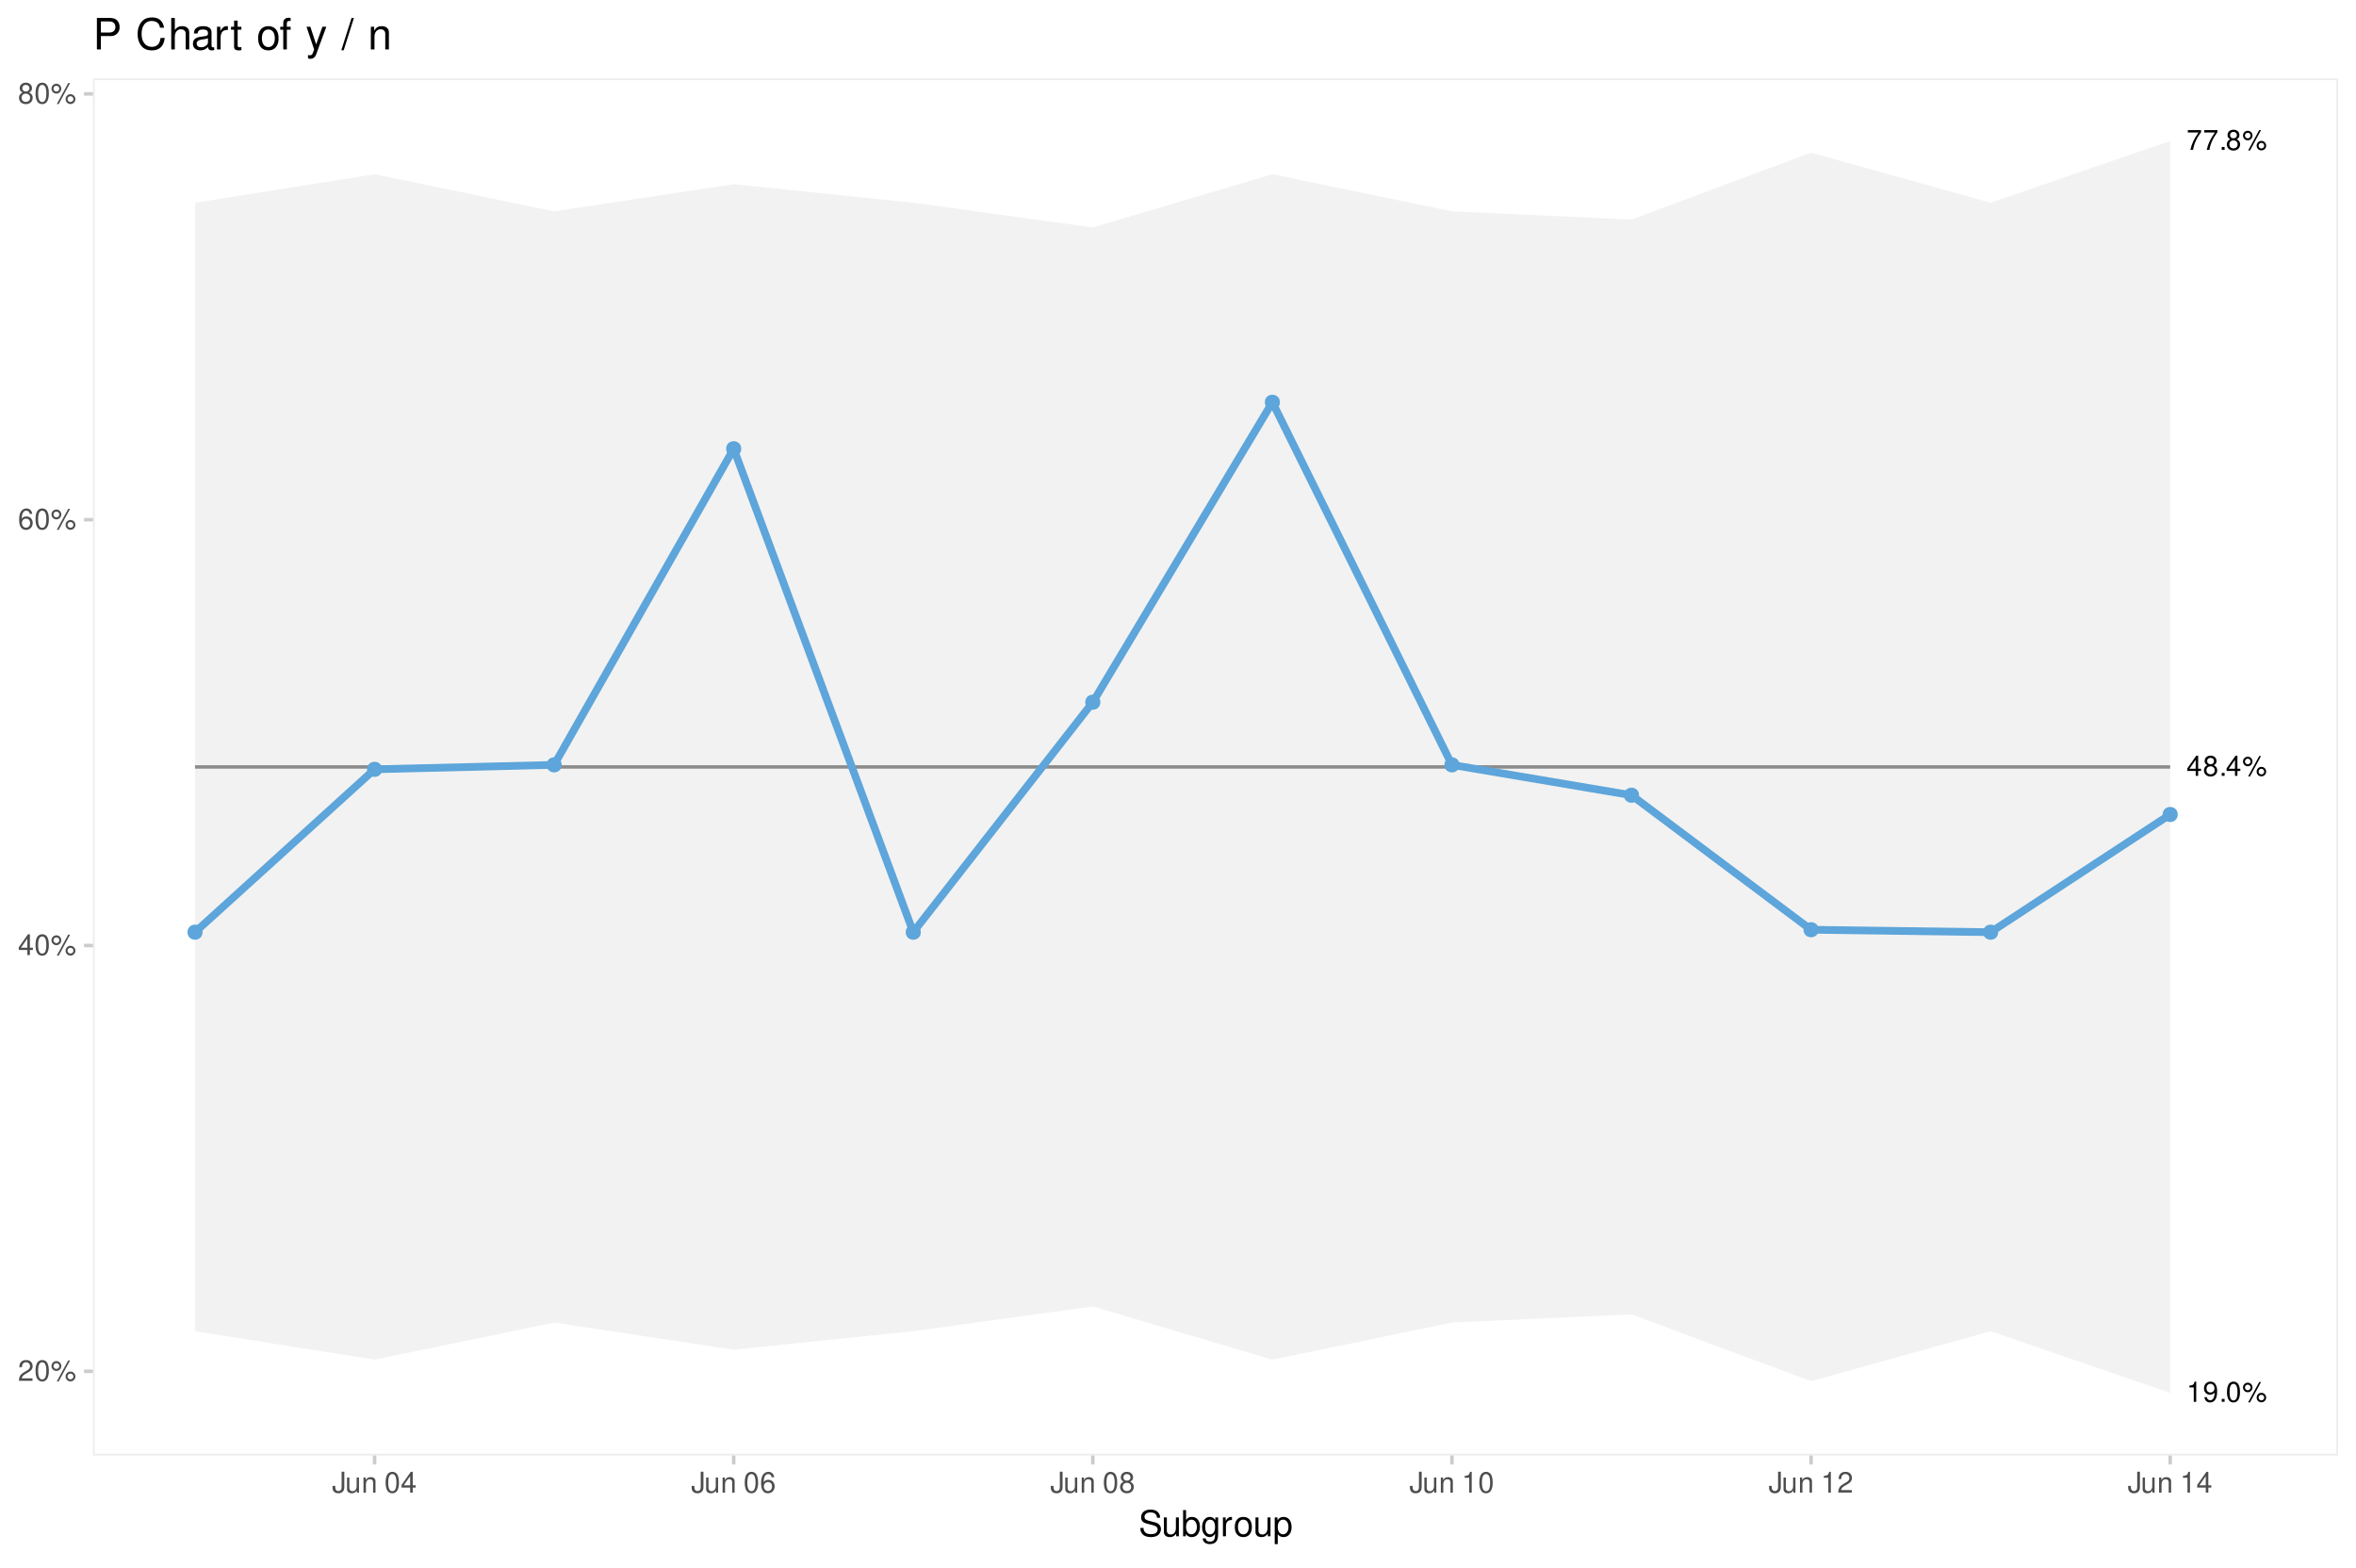
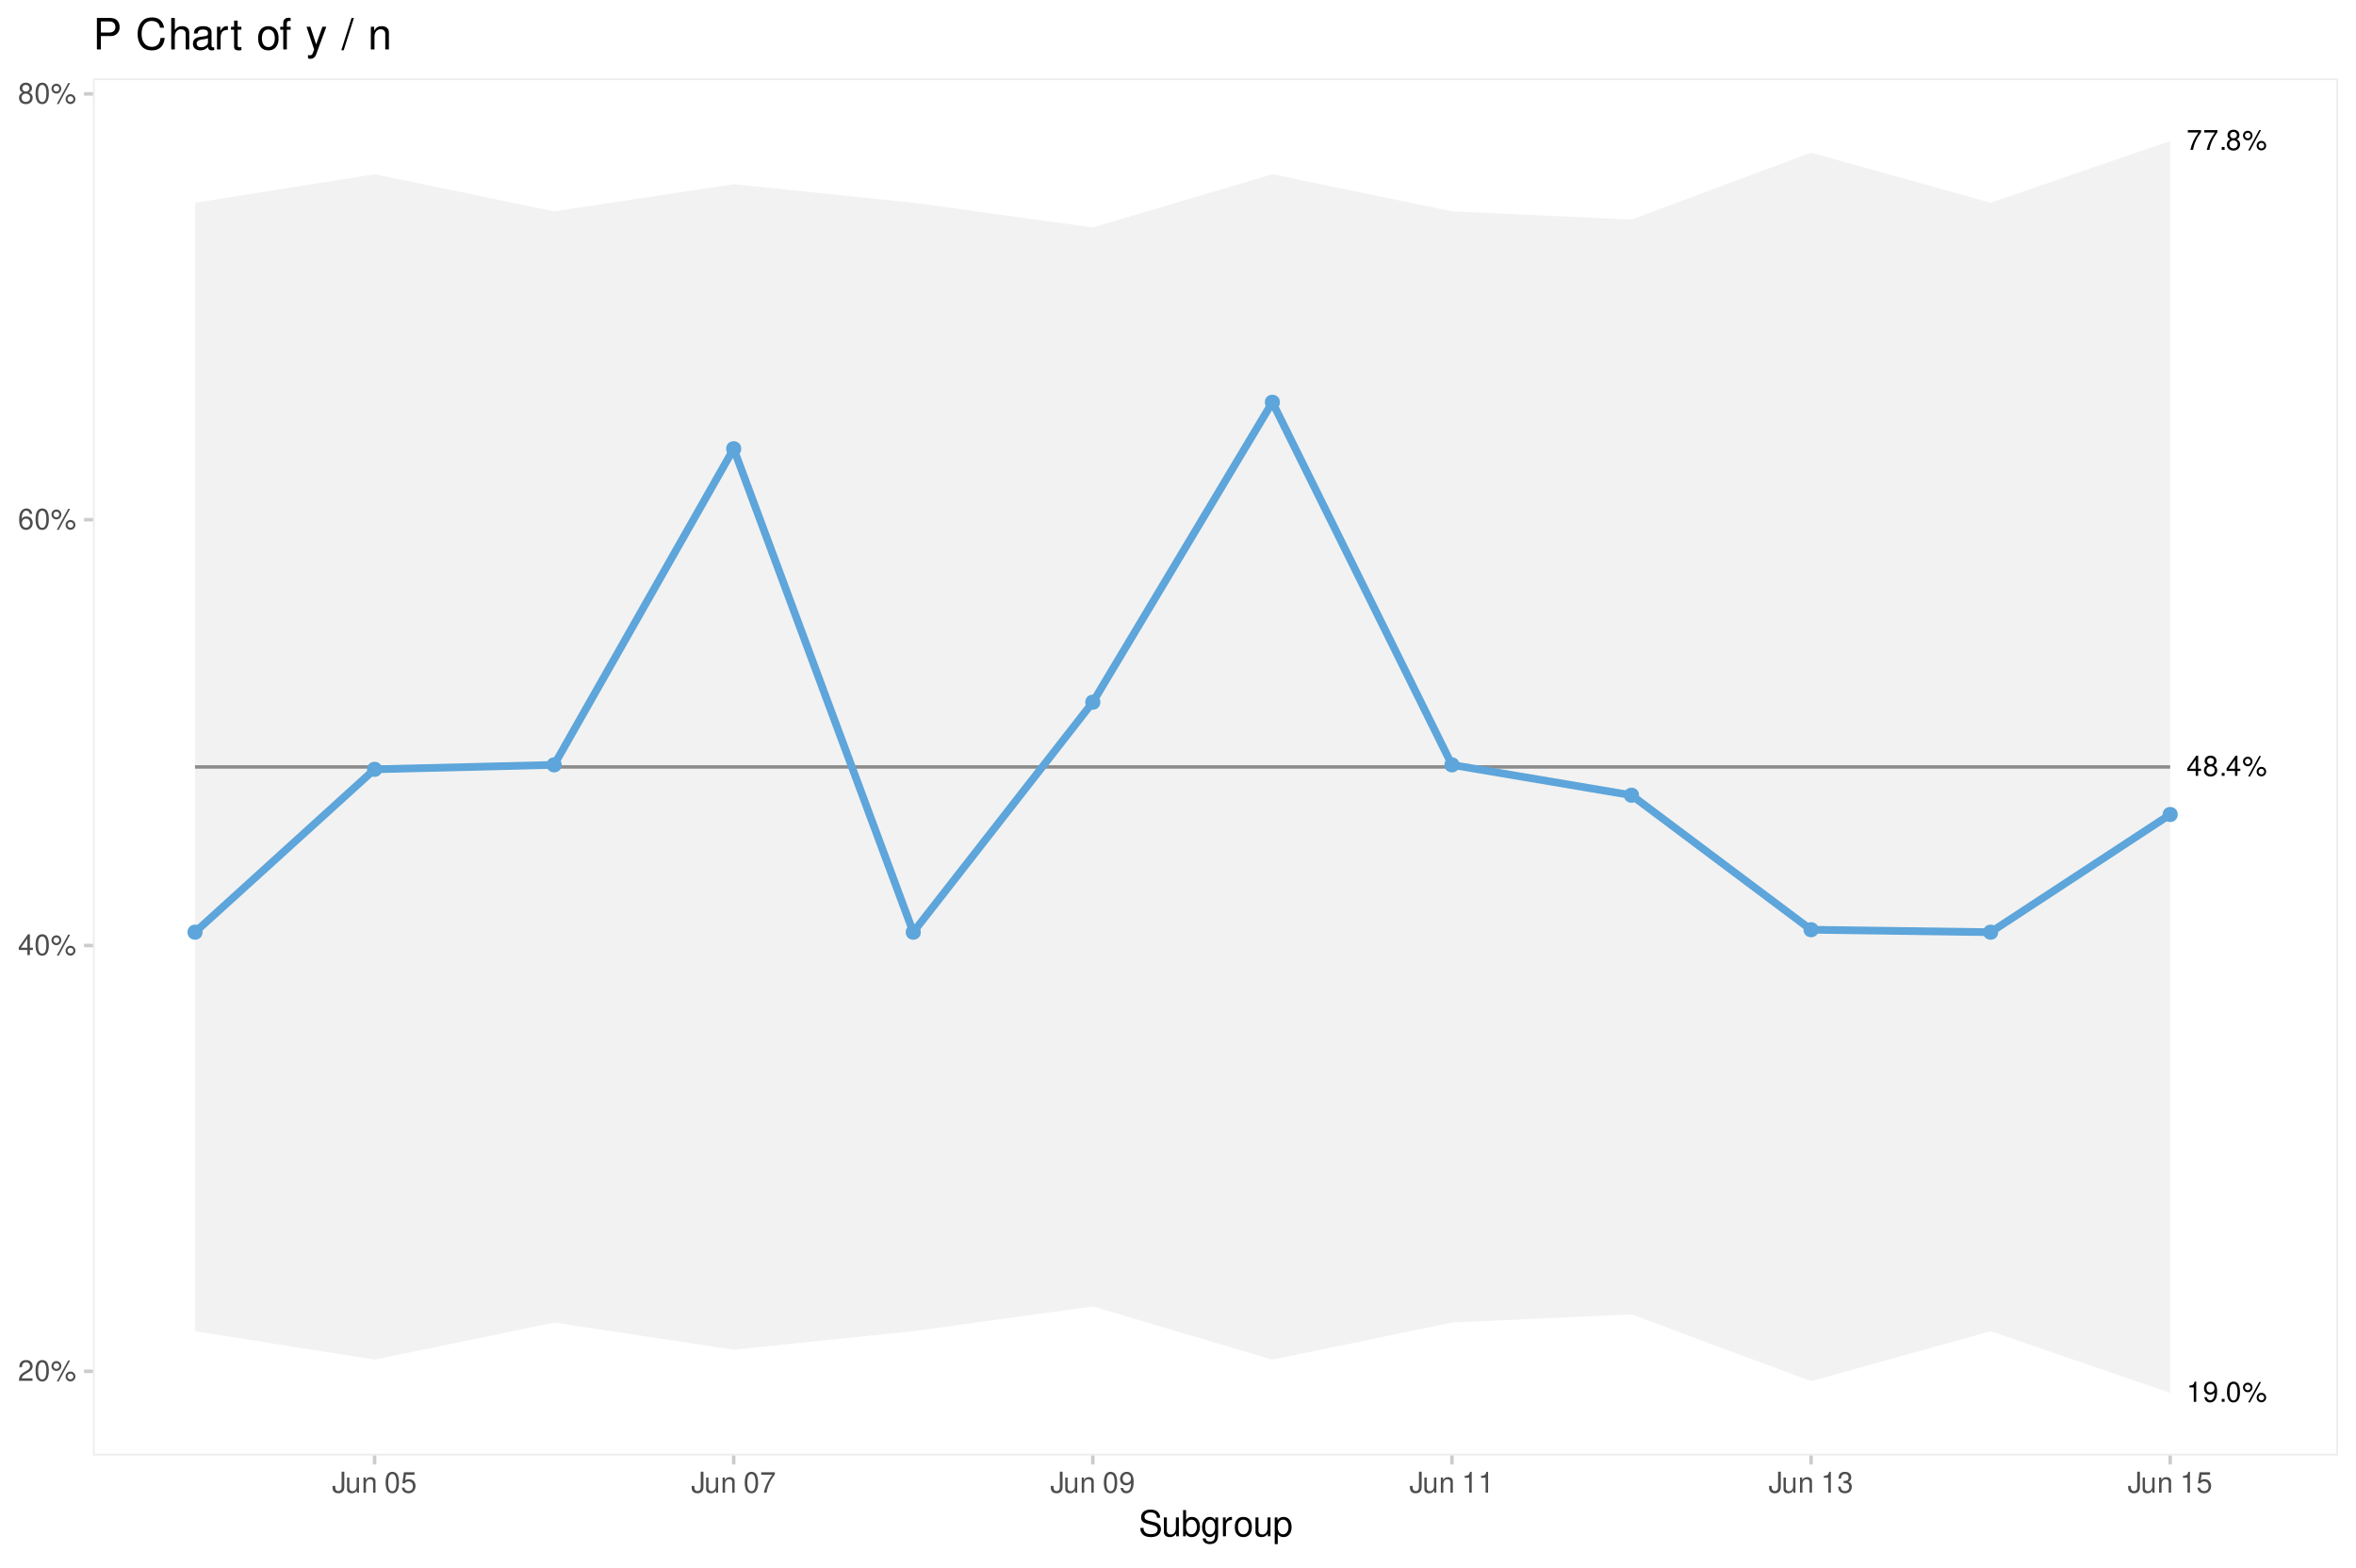
<svg xmlns="http://www.w3.org/2000/svg" xmlns:xlink="http://www.w3.org/1999/xlink" width="720" height="479" viewBox="0 0 720 479">
  <defs>
    <g>
      <g id="glyph-0-0">
        <path d="M 2.203 -4.391 L 2.203 0 L 2.953 0 L 2.953 -6.172 L 2.469 -6.172 C 2.203 -5.219 2.031 -5.094 0.875 -4.938 L 0.875 -4.391 Z M 2.203 -4.391 " />
      </g>
      <g id="glyph-0-1">
        <path d="M 0.453 -1.406 C 0.594 -0.406 1.25 0.203 2.172 0.203 C 2.844 0.203 3.438 -0.125 3.797 -0.688 C 4.172 -1.281 4.344 -2.031 4.344 -3.156 C 4.344 -4.203 4.188 -4.859 3.828 -5.406 C 3.5 -5.906 2.969 -6.172 2.297 -6.172 C 1.156 -6.172 0.328 -5.312 0.328 -4.109 C 0.328 -2.984 1.094 -2.172 2.188 -2.172 C 2.75 -2.172 3.188 -2.375 3.562 -2.844 C 3.562 -1.312 3.078 -0.469 2.219 -0.469 C 1.688 -0.469 1.328 -0.812 1.203 -1.406 Z M 2.297 -5.516 C 3 -5.516 3.531 -4.922 3.531 -4.125 C 3.531 -3.375 3.016 -2.844 2.266 -2.844 C 1.547 -2.844 1.094 -3.359 1.094 -4.172 C 1.094 -4.953 1.594 -5.516 2.297 -5.516 Z M 2.297 -5.516 " />
      </g>
      <g id="glyph-0-2">
        <path d="M 1.625 -0.891 L 0.75 -0.891 L 0.75 0 L 1.625 0 Z M 1.625 -0.891 " />
      </g>
      <g id="glyph-0-3">
        <path d="M 2.344 -6.172 C 1.781 -6.172 1.266 -5.906 0.953 -5.5 C 0.562 -4.953 0.359 -4.125 0.359 -2.984 C 0.359 -0.906 1.047 0.203 2.344 0.203 C 3.625 0.203 4.328 -0.906 4.328 -2.938 C 4.328 -4.125 4.141 -4.938 3.734 -5.5 C 3.422 -5.922 2.922 -6.172 2.344 -6.172 Z M 2.344 -5.5 C 3.156 -5.5 3.562 -4.672 3.562 -3 C 3.562 -1.25 3.172 -0.422 2.328 -0.422 C 1.531 -0.422 1.141 -1.281 1.141 -2.984 C 1.141 -4.672 1.531 -5.5 2.344 -5.5 Z M 2.344 -5.5 " />
      </g>
      <g id="glyph-0-4">
        <path d="M 1.703 -5.844 C 0.891 -5.844 0.25 -5.188 0.25 -4.391 C 0.25 -3.578 0.891 -2.922 1.703 -2.922 C 2.5 -2.922 3.156 -3.578 3.156 -4.375 C 3.156 -5.203 2.516 -5.844 1.703 -5.844 Z M 1.703 -5.25 C 2.188 -5.25 2.562 -4.859 2.562 -4.375 C 2.562 -3.906 2.172 -3.531 1.703 -3.531 C 1.234 -3.531 0.844 -3.906 0.844 -4.391 C 0.844 -4.859 1.219 -5.25 1.703 -5.25 Z M 5.203 -6.047 L 1.828 0.172 L 2.391 0.172 L 5.766 -6.047 Z M 5.875 -2.75 C 5.062 -2.75 4.422 -2.094 4.422 -1.297 C 4.422 -0.484 5.062 0.156 5.875 0.156 C 6.672 0.156 7.328 -0.484 7.328 -1.281 C 7.328 -2.094 6.688 -2.75 5.875 -2.75 Z M 5.875 -2.156 C 6.359 -2.156 6.734 -1.766 6.734 -1.281 C 6.734 -0.812 6.344 -0.438 5.875 -0.438 C 5.391 -0.438 5.016 -0.812 5.016 -1.297 C 5.016 -1.766 5.391 -2.156 5.875 -2.156 Z M 5.875 -2.156 " />
      </g>
      <g id="glyph-0-5">
        <path d="M 4.438 -6.047 L 0.391 -6.047 L 0.391 -5.312 L 3.656 -5.312 C 2.219 -3.25 1.625 -1.984 1.172 0 L 1.984 0 C 2.312 -1.938 3.078 -3.594 4.438 -5.422 Z M 4.438 -6.047 " />
      </g>
      <g id="glyph-0-6">
        <path d="M 3.328 -3.25 C 3.969 -3.641 4.156 -3.938 4.156 -4.516 C 4.156 -5.5 3.422 -6.172 2.344 -6.172 C 1.281 -6.172 0.531 -5.5 0.531 -4.531 C 0.531 -3.938 0.719 -3.641 1.344 -3.25 C 0.656 -2.906 0.312 -2.391 0.312 -1.719 C 0.312 -0.594 1.141 0.203 2.344 0.203 C 3.547 0.203 4.375 -0.594 4.375 -1.719 C 4.375 -2.391 4.031 -2.906 3.328 -3.25 Z M 2.344 -5.5 C 2.984 -5.5 3.391 -5.125 3.391 -4.5 C 3.391 -3.922 2.984 -3.547 2.344 -3.547 C 1.703 -3.547 1.297 -3.922 1.297 -4.516 C 1.297 -5.125 1.703 -5.5 2.344 -5.5 Z M 2.344 -2.906 C 3.094 -2.906 3.609 -2.422 3.609 -1.703 C 3.609 -0.953 3.109 -0.469 2.328 -0.469 C 1.594 -0.469 1.078 -0.969 1.078 -1.688 C 1.078 -2.422 1.594 -2.906 2.344 -2.906 Z M 2.344 -2.906 " />
      </g>
      <g id="glyph-0-7">
        <path d="M 2.797 -1.5 L 2.797 0 L 3.547 0 L 3.547 -1.5 L 4.438 -1.5 L 4.438 -2.172 L 3.547 -2.172 L 3.547 -6.172 L 2.984 -6.172 L 0.234 -2.281 L 0.234 -1.5 Z M 2.797 -2.172 L 0.891 -2.172 L 2.797 -4.891 Z M 2.797 -2.172 " />
      </g>
      <g id="glyph-1-0">
        <path d="M 4.453 -0.766 L 1.172 -0.766 C 1.25 -1.297 1.531 -1.625 2.297 -2.094 L 3.172 -2.594 C 4.047 -3.062 4.5 -3.719 4.5 -4.5 C 4.5 -5.031 4.281 -5.531 3.922 -5.875 C 3.547 -6.203 3.094 -6.359 2.5 -6.359 C 1.703 -6.359 1.125 -6.078 0.781 -5.531 C 0.547 -5.203 0.453 -4.797 0.438 -4.156 L 1.219 -4.156 C 1.234 -4.594 1.297 -4.844 1.406 -5.062 C 1.594 -5.438 2 -5.688 2.469 -5.688 C 3.172 -5.688 3.703 -5.172 3.703 -4.484 C 3.703 -3.969 3.406 -3.531 2.859 -3.219 L 2.047 -2.75 C 0.75 -2 0.375 -1.406 0.297 -0.016 L 4.453 -0.016 Z M 4.453 -0.766 " />
      </g>
      <g id="glyph-1-1">
        <path d="M 2.422 -6.359 C 1.844 -6.359 1.312 -6.094 0.984 -5.672 C 0.578 -5.109 0.375 -4.25 0.375 -3.078 C 0.375 -0.938 1.078 0.203 2.422 0.203 C 3.734 0.203 4.453 -0.938 4.453 -3.031 C 4.453 -4.25 4.266 -5.078 3.859 -5.672 C 3.531 -6.109 3.016 -6.359 2.422 -6.359 Z M 2.422 -5.672 C 3.25 -5.672 3.672 -4.828 3.672 -3.094 C 3.672 -1.281 3.266 -0.438 2.406 -0.438 C 1.578 -0.438 1.172 -1.312 1.172 -3.062 C 1.172 -4.828 1.578 -5.672 2.422 -5.672 Z M 2.422 -5.672 " />
      </g>
      <g id="glyph-1-2">
        <path d="M 1.75 -6.031 C 0.922 -6.031 0.25 -5.344 0.25 -4.516 C 0.25 -3.688 0.922 -3.016 1.766 -3.016 C 2.578 -3.016 3.25 -3.688 3.25 -4.5 C 3.25 -5.359 2.594 -6.031 1.75 -6.031 Z M 1.75 -5.406 C 2.25 -5.406 2.641 -5.016 2.641 -4.516 C 2.641 -4.031 2.25 -3.641 1.766 -3.641 C 1.266 -3.641 0.859 -4.031 0.859 -4.516 C 0.859 -5.016 1.266 -5.406 1.75 -5.406 Z M 5.359 -6.234 L 1.875 0.172 L 2.469 0.172 L 5.938 -6.234 Z M 6.047 -2.828 C 5.219 -2.828 4.562 -2.156 4.562 -1.344 C 4.562 -0.5 5.219 0.172 6.062 0.172 C 6.875 0.172 7.562 -0.5 7.562 -1.312 C 7.562 -2.156 6.891 -2.828 6.047 -2.828 Z M 6.047 -2.219 C 6.547 -2.219 6.953 -1.828 6.953 -1.312 C 6.953 -0.844 6.547 -0.453 6.062 -0.453 C 5.562 -0.453 5.156 -0.844 5.156 -1.344 C 5.156 -1.828 5.562 -2.219 6.047 -2.219 Z M 6.047 -2.219 " />
      </g>
      <g id="glyph-1-3">
        <path d="M 2.875 -1.547 L 2.875 0 L 3.656 0 L 3.656 -1.547 L 4.578 -1.547 L 4.578 -2.234 L 3.656 -2.234 L 3.656 -6.359 L 3.078 -6.359 L 0.25 -2.359 L 0.25 -1.547 Z M 2.875 -2.234 L 0.922 -2.234 L 2.875 -5.047 Z M 2.875 -2.234 " />
      </g>
      <g id="glyph-1-4">
        <path d="M 4.375 -4.703 C 4.234 -5.75 3.562 -6.359 2.609 -6.359 C 1.922 -6.359 1.312 -6.031 0.938 -5.453 C 0.547 -4.828 0.375 -4.062 0.375 -2.906 C 0.375 -1.828 0.531 -1.156 0.906 -0.594 C 1.234 -0.078 1.781 0.203 2.469 0.203 C 3.656 0.203 4.516 -0.688 4.516 -1.922 C 4.516 -3.094 3.719 -3.922 2.609 -3.922 C 1.984 -3.922 1.5 -3.688 1.172 -3.234 C 1.172 -4.797 1.672 -5.672 2.562 -5.672 C 3.109 -5.672 3.484 -5.328 3.609 -4.703 Z M 2.5 -3.234 C 3.25 -3.234 3.719 -2.703 3.719 -1.859 C 3.719 -1.062 3.188 -0.484 2.484 -0.484 C 1.766 -0.484 1.219 -1.094 1.219 -1.906 C 1.219 -2.688 1.734 -3.234 2.5 -3.234 Z M 2.5 -3.234 " />
      </g>
      <g id="glyph-1-5">
        <path d="M 3.438 -3.359 C 4.094 -3.75 4.297 -4.062 4.297 -4.656 C 4.297 -5.672 3.531 -6.359 2.422 -6.359 C 1.312 -6.359 0.547 -5.672 0.547 -4.672 C 0.547 -4.062 0.75 -3.75 1.391 -3.359 C 0.672 -2.984 0.328 -2.469 0.328 -1.766 C 0.328 -0.609 1.172 0.203 2.422 0.203 C 3.656 0.203 4.516 -0.609 4.516 -1.766 C 4.516 -2.469 4.156 -2.984 3.438 -3.359 Z M 2.422 -5.672 C 3.078 -5.672 3.5 -5.281 3.5 -4.641 C 3.5 -4.047 3.062 -3.656 2.422 -3.656 C 1.766 -3.656 1.344 -4.047 1.344 -4.656 C 1.344 -5.281 1.766 -5.672 2.422 -5.672 Z M 2.422 -3 C 3.188 -3 3.719 -2.484 3.719 -1.75 C 3.719 -0.984 3.203 -0.484 2.406 -0.484 C 1.641 -0.484 1.125 -1 1.125 -1.734 C 1.125 -2.5 1.641 -3 2.422 -3 Z M 2.422 -3 " />
      </g>
      <g id="glyph-1-6">
        <path d="M 2.922 -6.406 L 2.922 -1.906 C 2.922 -1.391 2.875 -1.094 2.734 -0.875 C 2.562 -0.641 2.266 -0.484 1.938 -0.484 C 1.328 -0.484 0.984 -0.891 0.984 -1.641 L 0.984 -2.062 L 0.156 -2.062 L 0.156 -1.5 C 0.156 -0.453 0.828 0.203 1.938 0.203 C 3.047 0.203 3.75 -0.5 3.75 -1.594 L 3.75 -6.406 Z M 2.922 -6.406 " />
      </g>
      <g id="glyph-1-7">
        <path d="M 4.234 0 L 4.234 -4.609 L 3.516 -4.609 L 3.516 -2 C 3.516 -1.062 3.016 -0.438 2.25 -0.438 C 1.672 -0.438 1.297 -0.797 1.297 -1.344 L 1.297 -4.609 L 0.578 -4.609 L 0.578 -1.062 C 0.578 -0.297 1.141 0.203 2.047 0.203 C 2.719 0.203 3.156 -0.031 3.578 -0.641 L 3.578 0 Z M 4.234 0 " />
      </g>
      <g id="glyph-1-8">
        <path d="M 0.609 -4.609 L 0.609 0 L 1.359 0 L 1.359 -2.547 C 1.359 -3.484 1.844 -4.094 2.609 -4.094 C 3.188 -4.094 3.547 -3.75 3.547 -3.188 L 3.547 0 L 4.281 0 L 4.281 -3.484 C 4.281 -4.25 3.719 -4.734 2.828 -4.734 C 2.141 -4.734 1.703 -4.484 1.297 -3.828 L 1.297 -4.609 Z M 0.609 -4.609 " />
      </g>
      <g id="glyph-1-9">
</g>
      <g id="glyph-1-10">
+         <path d="M 4.188 -6.234 L 0.969 -6.234 L 0.5 -2.844 L 1.219 -2.844 C 1.578 -3.266 1.875 -3.422 2.359 -3.422 C 3.203 -3.422 3.719 -2.844 3.719 -1.922 C 3.719 -1.031 3.203 -0.484 2.359 -0.484 C 1.688 -0.484 1.266 -0.828 1.078 -1.531 L 0.312 -1.531 C 0.406 -1.016 0.5 -0.781 0.688 -0.547 C 1.031 -0.078 1.672 0.203 2.375 0.203 C 3.641 0.203 4.516 -0.719 4.516 -2.031 C 4.516 -3.266 3.688 -4.109 2.5 -4.109 C 2.062 -4.109 1.703 -4 1.344 -3.734 L 1.594 -5.469 L 4.188 -5.469 Z M 4.188 -6.234 " />
+       </g>
+       <g id="glyph-1-11">
+         <path d="M 4.578 -6.234 L 0.406 -6.234 L 0.406 -5.469 L 3.781 -5.469 C 2.281 -3.359 1.688 -2.047 1.219 0 L 2.047 0 C 2.391 -2 3.172 -3.719 4.578 -5.594 Z M 4.578 -6.234 " />
+       </g>
+       <g id="glyph-1-12">
+         <path d="M 0.469 -1.453 C 0.609 -0.406 1.281 0.203 2.234 0.203 C 2.922 0.203 3.547 -0.125 3.922 -0.703 C 4.297 -1.328 4.484 -2.109 4.484 -3.25 C 4.484 -4.328 4.312 -5 3.953 -5.562 C 3.609 -6.094 3.062 -6.359 2.375 -6.359 C 1.188 -6.359 0.328 -5.469 0.328 -4.234 C 0.328 -3.062 1.125 -2.25 2.25 -2.25 C 2.844 -2.25 3.281 -2.453 3.672 -2.938 C 3.672 -1.359 3.172 -0.484 2.281 -0.484 C 1.734 -0.484 1.359 -0.828 1.234 -1.453 Z M 2.359 -5.688 C 3.094 -5.688 3.641 -5.078 3.641 -4.25 C 3.641 -3.469 3.109 -2.922 2.344 -2.922 C 1.594 -2.922 1.125 -3.453 1.125 -4.297 C 1.125 -5.109 1.641 -5.688 2.359 -5.688 Z M 2.359 -5.688 " />
+       </g>
+       <g id="glyph-1-13">
        <path d="M 2.281 -4.531 L 2.281 0 L 3.047 0 L 3.047 -6.359 L 2.547 -6.359 C 2.266 -5.391 2.094 -5.25 0.891 -5.094 L 0.891 -4.531 Z M 2.281 -4.531 " />
+       </g>
+       <g id="glyph-1-14">
+         <path d="M 1.938 -2.922 L 2.359 -2.922 C 3.203 -2.922 3.656 -2.531 3.656 -1.766 C 3.656 -0.969 3.172 -0.484 2.375 -0.484 C 1.516 -0.484 1.109 -0.922 1.062 -1.844 L 0.281 -1.844 C 0.312 -1.344 0.406 -1 0.547 -0.719 C 0.875 -0.109 1.484 0.203 2.344 0.203 C 3.625 0.203 4.453 -0.578 4.453 -1.781 C 4.453 -2.594 4.141 -3.031 3.391 -3.297 C 3.969 -3.531 4.266 -3.969 4.266 -4.609 C 4.266 -5.703 3.547 -6.359 2.359 -6.359 C 1.109 -6.359 0.438 -5.656 0.406 -4.312 L 1.188 -4.312 C 1.203 -4.703 1.234 -4.922 1.328 -5.109 C 1.5 -5.469 1.891 -5.688 2.375 -5.688 C 3.062 -5.688 3.469 -5.266 3.469 -4.578 C 3.469 -4.141 3.312 -3.859 2.969 -3.719 C 2.766 -3.625 2.484 -3.594 1.938 -3.578 Z M 1.938 -2.922 " />
      </g>
      <g id="glyph-2-0">
        <path d="M 6.562 -5.672 C 6.562 -6.219 6.516 -6.375 6.344 -6.75 C 5.906 -7.672 4.969 -8.156 3.625 -8.156 C 1.859 -8.156 0.766 -7.25 0.766 -5.797 C 0.766 -4.812 1.281 -4.203 2.344 -3.922 L 4.328 -3.406 C 5.359 -3.141 5.812 -2.734 5.812 -2.094 C 5.812 -1.672 5.578 -1.234 5.234 -0.984 C 4.922 -0.766 4.406 -0.656 3.766 -0.656 C 2.875 -0.656 2.297 -0.859 1.906 -1.312 C 1.609 -1.672 1.484 -2.062 1.5 -2.547 L 0.531 -2.547 C 0.531 -1.812 0.688 -1.328 1 -0.891 C 1.547 -0.125 2.469 0.25 3.703 0.25 C 4.656 0.25 5.438 0.031 5.953 -0.359 C 6.484 -0.797 6.828 -1.5 6.828 -2.203 C 6.828 -3.188 6.219 -3.922 5.125 -4.219 L 3.109 -4.75 C 2.141 -5.016 1.797 -5.328 1.797 -5.938 C 1.797 -6.75 2.516 -7.297 3.594 -7.297 C 4.859 -7.297 5.578 -6.719 5.594 -5.672 Z M 6.562 -5.672 " />
      </g>
      <g id="glyph-2-1">
        <path d="M 5.297 0 L 5.297 -5.766 L 4.391 -5.766 L 4.391 -2.5 C 4.391 -1.312 3.766 -0.547 2.812 -0.547 C 2.094 -0.547 1.625 -0.984 1.625 -1.688 L 1.625 -5.766 L 0.719 -5.766 L 0.719 -1.312 C 0.719 -0.359 1.438 0.25 2.547 0.25 C 3.406 0.25 3.938 -0.047 4.484 -0.797 L 4.484 0 Z M 5.297 0 " />
      </g>
      <g id="glyph-2-2">
        <path d="M 0.594 -8.016 L 0.594 0 L 1.422 0 L 1.422 -0.734 C 1.859 -0.062 2.438 0.25 3.25 0.25 C 4.766 0.25 5.75 -0.984 5.75 -2.906 C 5.75 -4.781 4.812 -5.922 3.281 -5.922 C 2.5 -5.922 1.938 -5.625 1.5 -4.984 L 1.5 -8.016 Z M 3.109 -5.078 C 4.141 -5.078 4.797 -4.188 4.797 -2.812 C 4.797 -1.5 4.109 -0.609 3.109 -0.609 C 2.141 -0.609 1.5 -1.484 1.5 -2.844 C 1.5 -4.188 2.141 -5.078 3.109 -5.078 Z M 3.109 -5.078 " />
      </g>
      <g id="glyph-2-3">
        <path d="M 4.438 -5.766 L 4.438 -4.922 C 3.984 -5.625 3.469 -5.922 2.75 -5.922 C 1.359 -5.922 0.391 -4.625 0.391 -2.781 C 0.391 -1.812 0.609 -1.109 1.109 -0.531 C 1.547 -0.016 2.094 0.25 2.688 0.25 C 3.375 0.25 3.875 -0.062 4.359 -0.781 L 4.359 -0.484 C 4.359 1.062 3.922 1.625 2.781 1.625 C 2 1.625 1.594 1.312 1.5 0.656 L 0.578 0.656 C 0.656 1.734 1.5 2.391 2.766 2.391 C 3.609 2.391 4.312 2.125 4.688 1.656 C 5.125 1.125 5.297 0.406 5.297 -0.953 L 5.297 -5.766 Z M 2.844 -5.078 C 3.812 -5.078 4.359 -4.266 4.359 -2.812 C 4.359 -1.406 3.797 -0.594 2.844 -0.594 C 1.891 -0.594 1.344 -1.422 1.344 -2.844 C 1.344 -4.25 1.891 -5.078 2.844 -5.078 Z M 2.844 -5.078 " />
      </g>
      <g id="glyph-2-4">
        <path d="M 0.766 -5.766 L 0.766 0 L 1.688 0 L 1.688 -2.984 C 1.688 -4.375 2.266 -5 3.531 -4.969 L 3.531 -5.891 C 3.375 -5.922 3.281 -5.922 3.172 -5.922 C 2.578 -5.922 2.141 -5.578 1.609 -4.719 L 1.609 -5.766 Z M 0.766 -5.766 " />
      </g>
      <g id="glyph-2-5">
        <path d="M 2.984 -5.922 C 1.359 -5.922 0.391 -4.781 0.391 -2.844 C 0.391 -0.891 1.359 0.25 3 0.25 C 4.625 0.25 5.609 -0.906 5.609 -2.797 C 5.609 -4.797 4.656 -5.922 2.984 -5.922 Z M 3 -5.078 C 4.031 -5.078 4.656 -4.234 4.656 -2.812 C 4.656 -1.438 4.016 -0.594 3 -0.594 C 1.984 -0.594 1.359 -1.438 1.359 -2.844 C 1.359 -4.234 1.984 -5.078 3 -5.078 Z M 3 -5.078 " />
      </g>
      <g id="glyph-2-6">
        <path d="M 0.594 2.391 L 1.516 2.391 L 1.516 -0.609 C 2 -0.016 2.547 0.25 3.281 0.25 C 4.781 0.25 5.75 -0.953 5.75 -2.781 C 5.75 -4.719 4.812 -5.922 3.281 -5.922 C 2.5 -5.922 1.875 -5.578 1.438 -4.891 L 1.438 -5.766 L 0.594 -5.766 Z M 3.125 -5.078 C 4.141 -5.078 4.797 -4.188 4.797 -2.812 C 4.797 -1.5 4.125 -0.609 3.125 -0.609 C 2.141 -0.609 1.516 -1.484 1.516 -2.844 C 1.516 -4.188 2.141 -5.078 3.125 -5.078 Z M 3.125 -5.078 " />
      </g>
      <g id="glyph-3-0">
        <path d="M 2.422 -4.078 L 5.453 -4.078 C 6.203 -4.078 6.797 -4.297 7.312 -4.766 C 7.891 -5.297 8.141 -5.922 8.141 -6.797 C 8.141 -8.609 7.078 -9.625 5.172 -9.625 L 1.203 -9.625 L 1.203 0 L 2.422 0 Z M 2.422 -5.156 L 2.422 -8.547 L 4.984 -8.547 C 6.172 -8.547 6.859 -7.906 6.859 -6.859 C 6.859 -5.797 6.172 -5.156 4.984 -5.156 Z M 2.422 -5.156 " />
      </g>
      <g id="glyph-3-1">
</g>
      <g id="glyph-3-2">
        <path d="M 8.734 -6.641 C 8.359 -8.75 7.141 -9.781 5.031 -9.781 C 3.734 -9.781 2.688 -9.375 1.984 -8.578 C 1.109 -7.625 0.641 -6.266 0.641 -4.703 C 0.641 -3.109 1.125 -1.75 2.016 -0.812 C 2.766 -0.047 3.719 0.297 4.984 0.297 C 7.328 0.297 8.641 -0.969 8.938 -3.516 L 7.672 -3.516 C 7.562 -2.859 7.438 -2.406 7.234 -2.016 C 6.844 -1.234 6.016 -0.781 4.984 -0.781 C 3.078 -0.781 1.859 -2.312 1.859 -4.719 C 1.859 -7.188 3.016 -8.703 4.891 -8.703 C 5.672 -8.703 6.391 -8.469 6.781 -8.094 C 7.141 -7.766 7.344 -7.375 7.484 -6.641 Z M 8.734 -6.641 " />
      </g>
      <g id="glyph-3-3">
        <path d="M 0.922 -9.625 L 0.922 0 L 2.016 0 L 2.016 -3.812 C 2.016 -5.234 2.766 -6.156 3.891 -6.156 C 4.266 -6.156 4.609 -6.047 4.875 -5.844 C 5.188 -5.609 5.328 -5.281 5.328 -4.797 L 5.328 0 L 6.422 0 L 6.422 -5.234 C 6.422 -6.391 5.578 -7.109 4.234 -7.109 C 3.266 -7.109 2.672 -6.812 2.016 -5.969 L 2.016 -9.625 Z M 0.922 -9.625 " />
      </g>
      <g id="glyph-3-4">
        <path d="M 7.062 -0.641 C 6.938 -0.625 6.891 -0.625 6.828 -0.625 C 6.438 -0.625 6.234 -0.812 6.234 -1.156 L 6.234 -5.234 C 6.234 -6.453 5.328 -7.109 3.625 -7.109 C 2.609 -7.109 1.812 -6.828 1.328 -6.312 C 1.016 -5.953 0.891 -5.562 0.859 -4.875 L 1.969 -4.875 C 2.062 -5.719 2.562 -6.094 3.594 -6.094 C 4.594 -6.094 5.141 -5.734 5.141 -5.062 L 5.141 -4.781 C 5.125 -4.297 4.891 -4.125 3.984 -4.016 C 2.422 -3.812 2.188 -3.766 1.766 -3.594 C 0.969 -3.25 0.547 -2.641 0.547 -1.75 C 0.547 -0.484 1.422 0.297 2.828 0.297 C 3.703 0.297 4.391 0 5.172 -0.719 C 5.25 0 5.594 0.297 6.312 0.297 C 6.547 0.297 6.688 0.281 7.062 0.188 Z M 5.141 -2.172 C 5.141 -1.812 5.031 -1.578 4.703 -1.281 C 4.25 -0.875 3.703 -0.656 3.062 -0.656 C 2.203 -0.656 1.703 -1.062 1.703 -1.766 C 1.703 -2.5 2.172 -2.859 3.359 -3.031 C 4.547 -3.188 4.766 -3.25 5.141 -3.422 Z M 5.141 -2.172 " />
      </g>
      <g id="glyph-3-5">
        <path d="M 0.906 -6.922 L 0.906 0 L 2.016 0 L 2.016 -3.594 C 2.031 -5.25 2.719 -6 4.234 -5.953 L 4.234 -7.078 C 4.047 -7.109 3.953 -7.109 3.812 -7.109 C 3.109 -7.109 2.562 -6.688 1.922 -5.672 L 1.922 -6.922 Z M 0.906 -6.922 " />
      </g>
      <g id="glyph-3-6">
        <path d="M 3.359 -6.922 L 2.219 -6.922 L 2.219 -8.812 L 1.125 -8.812 L 1.125 -6.922 L 0.188 -6.922 L 0.188 -6.016 L 1.125 -6.016 L 1.125 -0.797 C 1.125 -0.078 1.594 0.297 2.453 0.297 C 2.75 0.297 2.984 0.281 3.359 0.219 L 3.359 -0.719 C 3.188 -0.672 3.047 -0.656 2.828 -0.656 C 2.344 -0.656 2.219 -0.797 2.219 -1.281 L 2.219 -6.016 L 3.359 -6.016 Z M 3.359 -6.922 " />
      </g>
      <g id="glyph-3-7">
        <path d="M 3.594 -7.109 C 1.641 -7.109 0.469 -5.734 0.469 -3.406 C 0.469 -1.062 1.641 0.297 3.609 0.297 C 5.562 0.297 6.734 -1.078 6.734 -3.359 C 6.734 -5.75 5.594 -7.109 3.594 -7.109 Z M 3.609 -6.094 C 4.844 -6.094 5.578 -5.078 5.578 -3.359 C 5.578 -1.734 4.812 -0.719 3.609 -0.719 C 2.375 -0.719 1.625 -1.734 1.625 -3.406 C 1.625 -5.078 2.375 -6.094 3.609 -6.094 Z M 3.609 -6.094 " />
      </g>
      <g id="glyph-3-8">
        <path d="M 3.406 -6.922 L 2.25 -6.922 L 2.25 -8 C 2.25 -8.469 2.516 -8.703 3.031 -8.703 C 3.109 -8.703 3.156 -8.703 3.406 -8.688 L 3.406 -9.594 C 3.156 -9.656 3.016 -9.672 2.781 -9.672 C 1.766 -9.672 1.156 -9.078 1.156 -8.094 L 1.156 -6.922 L 0.234 -6.922 L 0.234 -6.016 L 1.156 -6.016 L 1.156 0 L 2.25 0 L 2.25 -6.016 L 3.406 -6.016 Z M 3.406 -6.922 " />
      </g>
      <g id="glyph-3-9">
        <path d="M 5.125 -6.922 L 3.203 -1.531 L 1.438 -6.922 L 0.266 -6.922 L 2.594 0.031 L 2.172 1.125 C 2 1.609 1.75 1.797 1.297 1.797 C 1.109 1.797 0.953 1.766 0.719 1.719 L 0.719 2.703 C 0.938 2.828 1.156 2.875 1.453 2.875 C 1.812 2.875 2.188 2.766 2.484 2.547 C 2.828 2.297 3.031 2 3.234 1.453 L 6.312 -6.922 Z M 5.125 -6.922 " />
      </g>
      <g id="glyph-3-10">
        <path d="M 3.031 -9.625 L -0.109 0.266 L 0.625 0.266 L 3.75 -9.625 Z M 3.031 -9.625 " />
      </g>
      <g id="glyph-3-11">
        <path d="M 0.922 -6.922 L 0.922 0 L 2.031 0 L 2.031 -3.812 C 2.031 -5.234 2.766 -6.156 3.906 -6.156 C 4.781 -6.156 5.328 -5.625 5.328 -4.797 L 5.328 0 L 6.438 0 L 6.438 -5.234 C 6.438 -6.375 5.578 -7.109 4.234 -7.109 C 3.203 -7.109 2.547 -6.719 1.938 -5.75 L 1.938 -6.922 Z M 0.922 -6.922 " />
      </g>
    </g>
    <clipPath id="clip-0">
      <path clip-rule="nonzero" d="M 28.41 23.957 L 714.52 23.957 L 714.52 444.848 L 28.41 444.848 Z M 28.41 23.957 " />
    </clipPath>
    <clipPath id="clip-1">
      <path clip-rule="nonzero" d="M 28.41 23.957 L 714.52 23.957 L 714.52 444.848 L 28.41 444.848 Z M 28.41 23.957 " />
    </clipPath>
  </defs>
  <rect x="-72" y="-47.9" width="864" height="574.8" fill="rgb(100%, 100%, 100%)" fill-opacity="1" />
  <rect x="-72" y="-47.9" width="864" height="574.8" fill="rgb(100%, 100%, 100%)" fill-opacity="1" />
  <path fill="none" stroke-width="1.067" stroke-linecap="round" stroke-linejoin="round" stroke="rgb(100%, 100%, 100%)" stroke-opacity="1" stroke-miterlimit="10" d="M 0 479 L 720 479 L 720 0 L 0 0 Z M 0 479 " />
  <g clip-path="url(#clip-0)">
    <path fill-rule="nonzero" fill="rgb(100%, 100%, 100%)" fill-opacity="1" d="M 28.41 444.848 L 714.52 444.848 L 714.52 23.957 L 28.41 23.957 Z M 28.41 444.848 " />
  </g>
  <path fill-rule="nonzero" fill="rgb(87.059%, 87.059%, 87.059%)" fill-opacity="0.4" d="M 59.598 61.957 L 114.473 53.258 L 169.348 64.59 L 224.219 56.301 L 279.094 61.957 L 333.969 69.512 L 388.844 53.258 L 443.715 64.59 L 498.59 67.105 L 553.465 46.668 L 608.34 61.957 L 663.215 43.09 L 663.215 425.719 L 608.34 406.852 L 553.465 422.141 L 498.59 401.703 L 443.715 404.219 L 388.844 415.551 L 333.969 399.297 L 279.094 406.852 L 224.219 412.508 L 169.348 404.219 L 114.473 415.551 L 59.598 406.852 Z M 59.598 61.957 " />
  <path fill="none" stroke-width="1.067" stroke-linecap="butt" stroke-linejoin="round" stroke="rgb(54.902%, 54.902%, 54.902%)" stroke-opacity="1" stroke-miterlimit="10" d="M 59.598 234.402 L 663.215 234.402 " />
  <path fill="none" stroke-width="2.347" stroke-linecap="butt" stroke-linejoin="round" stroke="rgb(36.471%, 64.706%, 85.49%)" stroke-opacity="1" stroke-miterlimit="10" d="M 59.598 284.91 L 114.473 235.129 L 169.348 233.77 L 224.219 137.152 L 279.094 284.91 L 333.969 214.613 L 388.844 122.941 L 443.715 233.77 L 498.59 243.047 L 553.465 284.156 L 608.34 284.91 L 663.215 248.934 " />
  <path fill-rule="nonzero" fill="rgb(36.471%, 64.706%, 85.49%)" fill-opacity="1" stroke-width="0.709" stroke-linecap="round" stroke-linejoin="round" stroke="rgb(36.471%, 64.706%, 85.49%)" stroke-opacity="1" stroke-miterlimit="10" d="M 61.551 284.91 C 61.551 287.516 57.645 287.516 57.645 284.91 C 57.645 282.305 61.551 282.305 61.551 284.91 " />
  <path fill-rule="nonzero" fill="rgb(36.471%, 64.706%, 85.49%)" fill-opacity="1" stroke-width="0.709" stroke-linecap="round" stroke-linejoin="round" stroke="rgb(36.471%, 64.706%, 85.49%)" stroke-opacity="1" stroke-miterlimit="10" d="M 116.426 235.129 C 116.426 237.734 112.516 237.734 112.516 235.129 C 112.516 232.523 116.426 232.523 116.426 235.129 " />
  <path fill-rule="nonzero" fill="rgb(36.471%, 64.706%, 85.49%)" fill-opacity="1" stroke-width="0.709" stroke-linecap="round" stroke-linejoin="round" stroke="rgb(36.471%, 64.706%, 85.49%)" stroke-opacity="1" stroke-miterlimit="10" d="M 171.301 233.77 C 171.301 236.375 167.391 236.375 167.391 233.77 C 167.391 231.16 171.301 231.16 171.301 233.77 " />
  <path fill-rule="nonzero" fill="rgb(36.471%, 64.706%, 85.49%)" fill-opacity="1" stroke-width="0.709" stroke-linecap="round" stroke-linejoin="round" stroke="rgb(36.471%, 64.706%, 85.49%)" stroke-opacity="1" stroke-miterlimit="10" d="M 226.176 137.152 C 226.176 139.758 222.266 139.758 222.266 137.152 C 222.266 134.547 226.176 134.547 226.176 137.152 " />
  <path fill-rule="nonzero" fill="rgb(36.471%, 64.706%, 85.49%)" fill-opacity="1" stroke-width="0.709" stroke-linecap="round" stroke-linejoin="round" stroke="rgb(36.471%, 64.706%, 85.49%)" stroke-opacity="1" stroke-miterlimit="10" d="M 281.051 284.91 C 281.051 287.516 277.141 287.516 277.141 284.91 C 277.141 282.305 281.051 282.305 281.051 284.91 " />
  <path fill-rule="nonzero" fill="rgb(36.471%, 64.706%, 85.49%)" fill-opacity="1" stroke-width="0.709" stroke-linecap="round" stroke-linejoin="round" stroke="rgb(36.471%, 64.706%, 85.49%)" stroke-opacity="1" stroke-miterlimit="10" d="M 335.922 214.613 C 335.922 217.219 332.012 217.219 332.012 214.613 C 332.012 212.008 335.922 212.008 335.922 214.613 " />
  <path fill-rule="nonzero" fill="rgb(36.471%, 64.706%, 85.49%)" fill-opacity="1" stroke-width="0.709" stroke-linecap="round" stroke-linejoin="round" stroke="rgb(36.471%, 64.706%, 85.49%)" stroke-opacity="1" stroke-miterlimit="10" d="M 390.797 122.941 C 390.797 125.547 386.887 125.547 386.887 122.941 C 386.887 120.336 390.797 120.336 390.797 122.941 " />
  <path fill-rule="nonzero" fill="rgb(36.471%, 64.706%, 85.49%)" fill-opacity="1" stroke-width="0.709" stroke-linecap="round" stroke-linejoin="round" stroke="rgb(36.471%, 64.706%, 85.49%)" stroke-opacity="1" stroke-miterlimit="10" d="M 445.672 233.77 C 445.672 236.375 441.762 236.375 441.762 233.77 C 441.762 231.16 445.672 231.16 445.672 233.77 " />
  <path fill-rule="nonzero" fill="rgb(36.471%, 64.706%, 85.49%)" fill-opacity="1" stroke-width="0.709" stroke-linecap="round" stroke-linejoin="round" stroke="rgb(36.471%, 64.706%, 85.49%)" stroke-opacity="1" stroke-miterlimit="10" d="M 500.547 243.047 C 500.547 245.652 496.637 245.652 496.637 243.047 C 496.637 240.441 500.547 240.441 500.547 243.047 " />
  <path fill-rule="nonzero" fill="rgb(36.471%, 64.706%, 85.49%)" fill-opacity="1" stroke-width="0.709" stroke-linecap="round" stroke-linejoin="round" stroke="rgb(36.471%, 64.706%, 85.49%)" stroke-opacity="1" stroke-miterlimit="10" d="M 555.418 284.156 C 555.418 286.766 551.512 286.766 551.512 284.156 C 551.512 281.551 555.418 281.551 555.418 284.156 " />
  <path fill-rule="nonzero" fill="rgb(36.471%, 64.706%, 85.49%)" fill-opacity="1" stroke-width="0.709" stroke-linecap="round" stroke-linejoin="round" stroke="rgb(36.471%, 64.706%, 85.49%)" stroke-opacity="1" stroke-miterlimit="10" d="M 610.293 284.91 C 610.293 287.516 606.383 287.516 606.383 284.91 C 606.383 282.305 610.293 282.305 610.293 284.91 " />
  <path fill-rule="nonzero" fill="rgb(36.471%, 64.706%, 85.49%)" fill-opacity="1" stroke-width="0.709" stroke-linecap="round" stroke-linejoin="round" stroke="rgb(36.471%, 64.706%, 85.49%)" stroke-opacity="1" stroke-miterlimit="10" d="M 665.168 248.934 C 665.168 251.543 661.258 251.543 661.258 248.934 C 661.258 246.328 665.168 246.328 665.168 248.934 " />
  <g fill="rgb(0%, 0%, 0%)" fill-opacity="1">
    <use xlink:href="#glyph-0-0" x="668.215" y="428.44" />
    <use xlink:href="#glyph-0-1" x="673.215" y="428.44" />
    <use xlink:href="#glyph-0-2" x="678.215" y="428.44" />
    <use xlink:href="#glyph-0-3" x="680.215" y="428.44" />
    <use xlink:href="#glyph-0-4" x="685.215" y="428.44" />
  </g>
  <g fill="rgb(0%, 0%, 0%)" fill-opacity="1">
    <use xlink:href="#glyph-0-5" x="668.215" y="45.812" />
    <use xlink:href="#glyph-0-5" x="673.215" y="45.812" />
    <use xlink:href="#glyph-0-2" x="678.215" y="45.812" />
    <use xlink:href="#glyph-0-6" x="680.215" y="45.812" />
    <use xlink:href="#glyph-0-4" x="685.215" y="45.812" />
  </g>
  <g fill="rgb(0%, 0%, 0%)" fill-opacity="1">
    <use xlink:href="#glyph-0-7" x="668.215" y="237.124" />
    <use xlink:href="#glyph-0-6" x="673.215" y="237.124" />
    <use xlink:href="#glyph-0-2" x="678.215" y="237.124" />
    <use xlink:href="#glyph-0-7" x="680.215" y="237.124" />
    <use xlink:href="#glyph-0-4" x="685.215" y="237.124" />
  </g>
  <g clip-path="url(#clip-1)">
    <path fill="none" stroke-width="1.067" stroke-linecap="round" stroke-linejoin="round" stroke="rgb(92.941%, 92.941%, 92.941%)" stroke-opacity="1" stroke-miterlimit="10" d="M 28.41 444.848 L 714.52 444.848 L 714.52 23.957 L 28.41 23.957 Z M 28.41 444.848 " />
  </g>
  <g fill="rgb(30.196%, 30.196%, 30.196%)" fill-opacity="1">
    <use xlink:href="#glyph-1-0" x="5.48" y="422.028" />
    <use xlink:href="#glyph-1-1" x="10.48" y="422.028" />
    <use xlink:href="#glyph-1-2" x="15.48" y="422.028" />
  </g>
  <g fill="rgb(30.196%, 30.196%, 30.196%)" fill-opacity="1">
    <use xlink:href="#glyph-1-3" x="5.48" y="291.892" />
    <use xlink:href="#glyph-1-1" x="10.48" y="291.892" />
    <use xlink:href="#glyph-1-2" x="15.48" y="291.892" />
  </g>
  <g fill="rgb(30.196%, 30.196%, 30.196%)" fill-opacity="1">
    <use xlink:href="#glyph-1-4" x="5.48" y="161.755" />
    <use xlink:href="#glyph-1-1" x="10.48" y="161.755" />
    <use xlink:href="#glyph-1-2" x="15.48" y="161.755" />
  </g>
  <g fill="rgb(30.196%, 30.196%, 30.196%)" fill-opacity="1">
    <use xlink:href="#glyph-1-5" x="5.48" y="31.622" />
    <use xlink:href="#glyph-1-1" x="10.48" y="31.622" />
    <use xlink:href="#glyph-1-2" x="15.48" y="31.622" />
  </g>
  <path fill="none" stroke-width="1.067" stroke-linecap="butt" stroke-linejoin="round" stroke="rgb(80%, 80%, 80%)" stroke-opacity="1" stroke-miterlimit="10" d="M 25.672 419.113 L 28.41 419.113 " />
  <path fill="none" stroke-width="1.067" stroke-linecap="butt" stroke-linejoin="round" stroke="rgb(80%, 80%, 80%)" stroke-opacity="1" stroke-miterlimit="10" d="M 25.672 288.977 L 28.41 288.977 " />
  <path fill="none" stroke-width="1.067" stroke-linecap="butt" stroke-linejoin="round" stroke="rgb(80%, 80%, 80%)" stroke-opacity="1" stroke-miterlimit="10" d="M 25.672 158.84 L 28.41 158.84 " />
  <path fill="none" stroke-width="1.067" stroke-linecap="butt" stroke-linejoin="round" stroke="rgb(80%, 80%, 80%)" stroke-opacity="1" stroke-miterlimit="10" d="M 25.672 28.707 L 28.41 28.707 " />
  <path fill="none" stroke-width="1.067" stroke-linecap="butt" stroke-linejoin="round" stroke="rgb(80%, 80%, 80%)" stroke-opacity="1" stroke-miterlimit="10" d="M 114.473 447.59 L 114.473 444.848 " />
  <path fill="none" stroke-width="1.067" stroke-linecap="butt" stroke-linejoin="round" stroke="rgb(80%, 80%, 80%)" stroke-opacity="1" stroke-miterlimit="10" d="M 224.219 447.59 L 224.219 444.848 " />
  <path fill="none" stroke-width="1.067" stroke-linecap="butt" stroke-linejoin="round" stroke="rgb(80%, 80%, 80%)" stroke-opacity="1" stroke-miterlimit="10" d="M 333.969 447.59 L 333.969 444.848 " />
  <path fill="none" stroke-width="1.067" stroke-linecap="butt" stroke-linejoin="round" stroke="rgb(80%, 80%, 80%)" stroke-opacity="1" stroke-miterlimit="10" d="M 443.715 447.59 L 443.715 444.848 " />
  <path fill="none" stroke-width="1.067" stroke-linecap="butt" stroke-linejoin="round" stroke="rgb(80%, 80%, 80%)" stroke-opacity="1" stroke-miterlimit="10" d="M 553.465 447.59 L 553.465 444.848 " />
  <path fill="none" stroke-width="1.067" stroke-linecap="butt" stroke-linejoin="round" stroke="rgb(80%, 80%, 80%)" stroke-opacity="1" stroke-miterlimit="10" d="M 663.215 447.59 L 663.215 444.848 " />
  <g fill="rgb(30.196%, 30.196%, 30.196%)" fill-opacity="1">
    <use xlink:href="#glyph-1-6" x="101.473" y="456.196" />
    <use xlink:href="#glyph-1-7" x="105.473" y="456.196" />
    <use xlink:href="#glyph-1-8" x="110.473" y="456.196" />
    <use xlink:href="#glyph-1-9" x="115.473" y="456.196" />
    <use xlink:href="#glyph-1-1" x="117.473" y="456.196" />
-     <use xlink:href="#glyph-1-3" x="122.473" y="456.196" />
+     <use xlink:href="#glyph-1-10" x="122.473" y="456.196" />
  </g>
  <g fill="rgb(30.196%, 30.196%, 30.196%)" fill-opacity="1">
    <use xlink:href="#glyph-1-6" x="211.219" y="456.196" />
    <use xlink:href="#glyph-1-7" x="215.219" y="456.196" />
    <use xlink:href="#glyph-1-8" x="220.219" y="456.196" />
    <use xlink:href="#glyph-1-9" x="225.219" y="456.196" />
    <use xlink:href="#glyph-1-1" x="227.219" y="456.196" />
-     <use xlink:href="#glyph-1-4" x="232.219" y="456.196" />
+     <use xlink:href="#glyph-1-11" x="232.219" y="456.196" />
  </g>
  <g fill="rgb(30.196%, 30.196%, 30.196%)" fill-opacity="1">
    <use xlink:href="#glyph-1-6" x="320.969" y="456.196" />
    <use xlink:href="#glyph-1-7" x="324.969" y="456.196" />
    <use xlink:href="#glyph-1-8" x="329.969" y="456.196" />
    <use xlink:href="#glyph-1-9" x="334.969" y="456.196" />
    <use xlink:href="#glyph-1-1" x="336.969" y="456.196" />
-     <use xlink:href="#glyph-1-5" x="341.969" y="456.196" />
+     <use xlink:href="#glyph-1-12" x="341.969" y="456.196" />
  </g>
  <g fill="rgb(30.196%, 30.196%, 30.196%)" fill-opacity="1">
    <use xlink:href="#glyph-1-6" x="430.715" y="456.196" />
    <use xlink:href="#glyph-1-7" x="434.715" y="456.196" />
    <use xlink:href="#glyph-1-8" x="439.715" y="456.196" />
    <use xlink:href="#glyph-1-9" x="444.715" y="456.196" />
-     <use xlink:href="#glyph-1-10" x="446.715" y="456.196" />
-     <use xlink:href="#glyph-1-1" x="451.715" y="456.196" />
+     <use xlink:href="#glyph-1-13" x="446.715" y="456.196" />
+     <use xlink:href="#glyph-1-13" x="451.715" y="456.196" />
  </g>
  <g fill="rgb(30.196%, 30.196%, 30.196%)" fill-opacity="1">
    <use xlink:href="#glyph-1-6" x="540.465" y="456.196" />
    <use xlink:href="#glyph-1-7" x="544.465" y="456.196" />
    <use xlink:href="#glyph-1-8" x="549.465" y="456.196" />
    <use xlink:href="#glyph-1-9" x="554.465" y="456.196" />
-     <use xlink:href="#glyph-1-10" x="556.465" y="456.196" />
-     <use xlink:href="#glyph-1-0" x="561.465" y="456.196" />
+     <use xlink:href="#glyph-1-13" x="556.465" y="456.196" />
+     <use xlink:href="#glyph-1-14" x="561.465" y="456.196" />
  </g>
  <g fill="rgb(30.196%, 30.196%, 30.196%)" fill-opacity="1">
    <use xlink:href="#glyph-1-6" x="650.215" y="456.196" />
    <use xlink:href="#glyph-1-7" x="654.215" y="456.196" />
    <use xlink:href="#glyph-1-8" x="659.215" y="456.196" />
    <use xlink:href="#glyph-1-9" x="664.215" y="456.196" />
-     <use xlink:href="#glyph-1-10" x="666.215" y="456.196" />
-     <use xlink:href="#glyph-1-3" x="671.215" y="456.196" />
+     <use xlink:href="#glyph-1-13" x="666.215" y="456.196" />
+     <use xlink:href="#glyph-1-10" x="671.215" y="456.196" />
  </g>
  <g fill="rgb(0%, 0%, 0%)" fill-opacity="1">
    <use xlink:href="#glyph-2-0" x="347.965" y="469.538" />
    <use xlink:href="#glyph-2-1" x="354.965" y="469.538" />
    <use xlink:href="#glyph-2-2" x="360.965" y="469.538" />
    <use xlink:href="#glyph-2-3" x="366.965" y="469.538" />
    <use xlink:href="#glyph-2-4" x="372.965" y="469.538" />
    <use xlink:href="#glyph-2-5" x="376.965" y="469.538" />
    <use xlink:href="#glyph-2-1" x="382.965" y="469.538" />
    <use xlink:href="#glyph-2-6" x="388.965" y="469.538" />
  </g>
  <g fill="rgb(0%, 0%, 0%)" fill-opacity="1">
    <use xlink:href="#glyph-3-0" x="28.41" y="15.103" />
    <use xlink:href="#glyph-3-1" x="37.41" y="15.103" />
    <use xlink:href="#glyph-3-2" x="41.41" y="15.103" />
    <use xlink:href="#glyph-3-3" x="51.41" y="15.103" />
    <use xlink:href="#glyph-3-4" x="58.41" y="15.103" />
    <use xlink:href="#glyph-3-5" x="65.41" y="15.103" />
    <use xlink:href="#glyph-3-6" x="70.41" y="15.103" />
    <use xlink:href="#glyph-3-1" x="74.41" y="15.103" />
    <use xlink:href="#glyph-3-7" x="78.41" y="15.103" />
    <use xlink:href="#glyph-3-8" x="85.41" y="15.103" />
    <use xlink:href="#glyph-3-1" x="89.41" y="15.103" />
    <use xlink:href="#glyph-3-9" x="93.41" y="15.103" />
    <use xlink:href="#glyph-3-1" x="100.41" y="15.103" />
    <use xlink:href="#glyph-3-10" x="104.41" y="15.103" />
    <use xlink:href="#glyph-3-1" x="108.41" y="15.103" />
    <use xlink:href="#glyph-3-11" x="112.41" y="15.103" />
  </g>
</svg>
